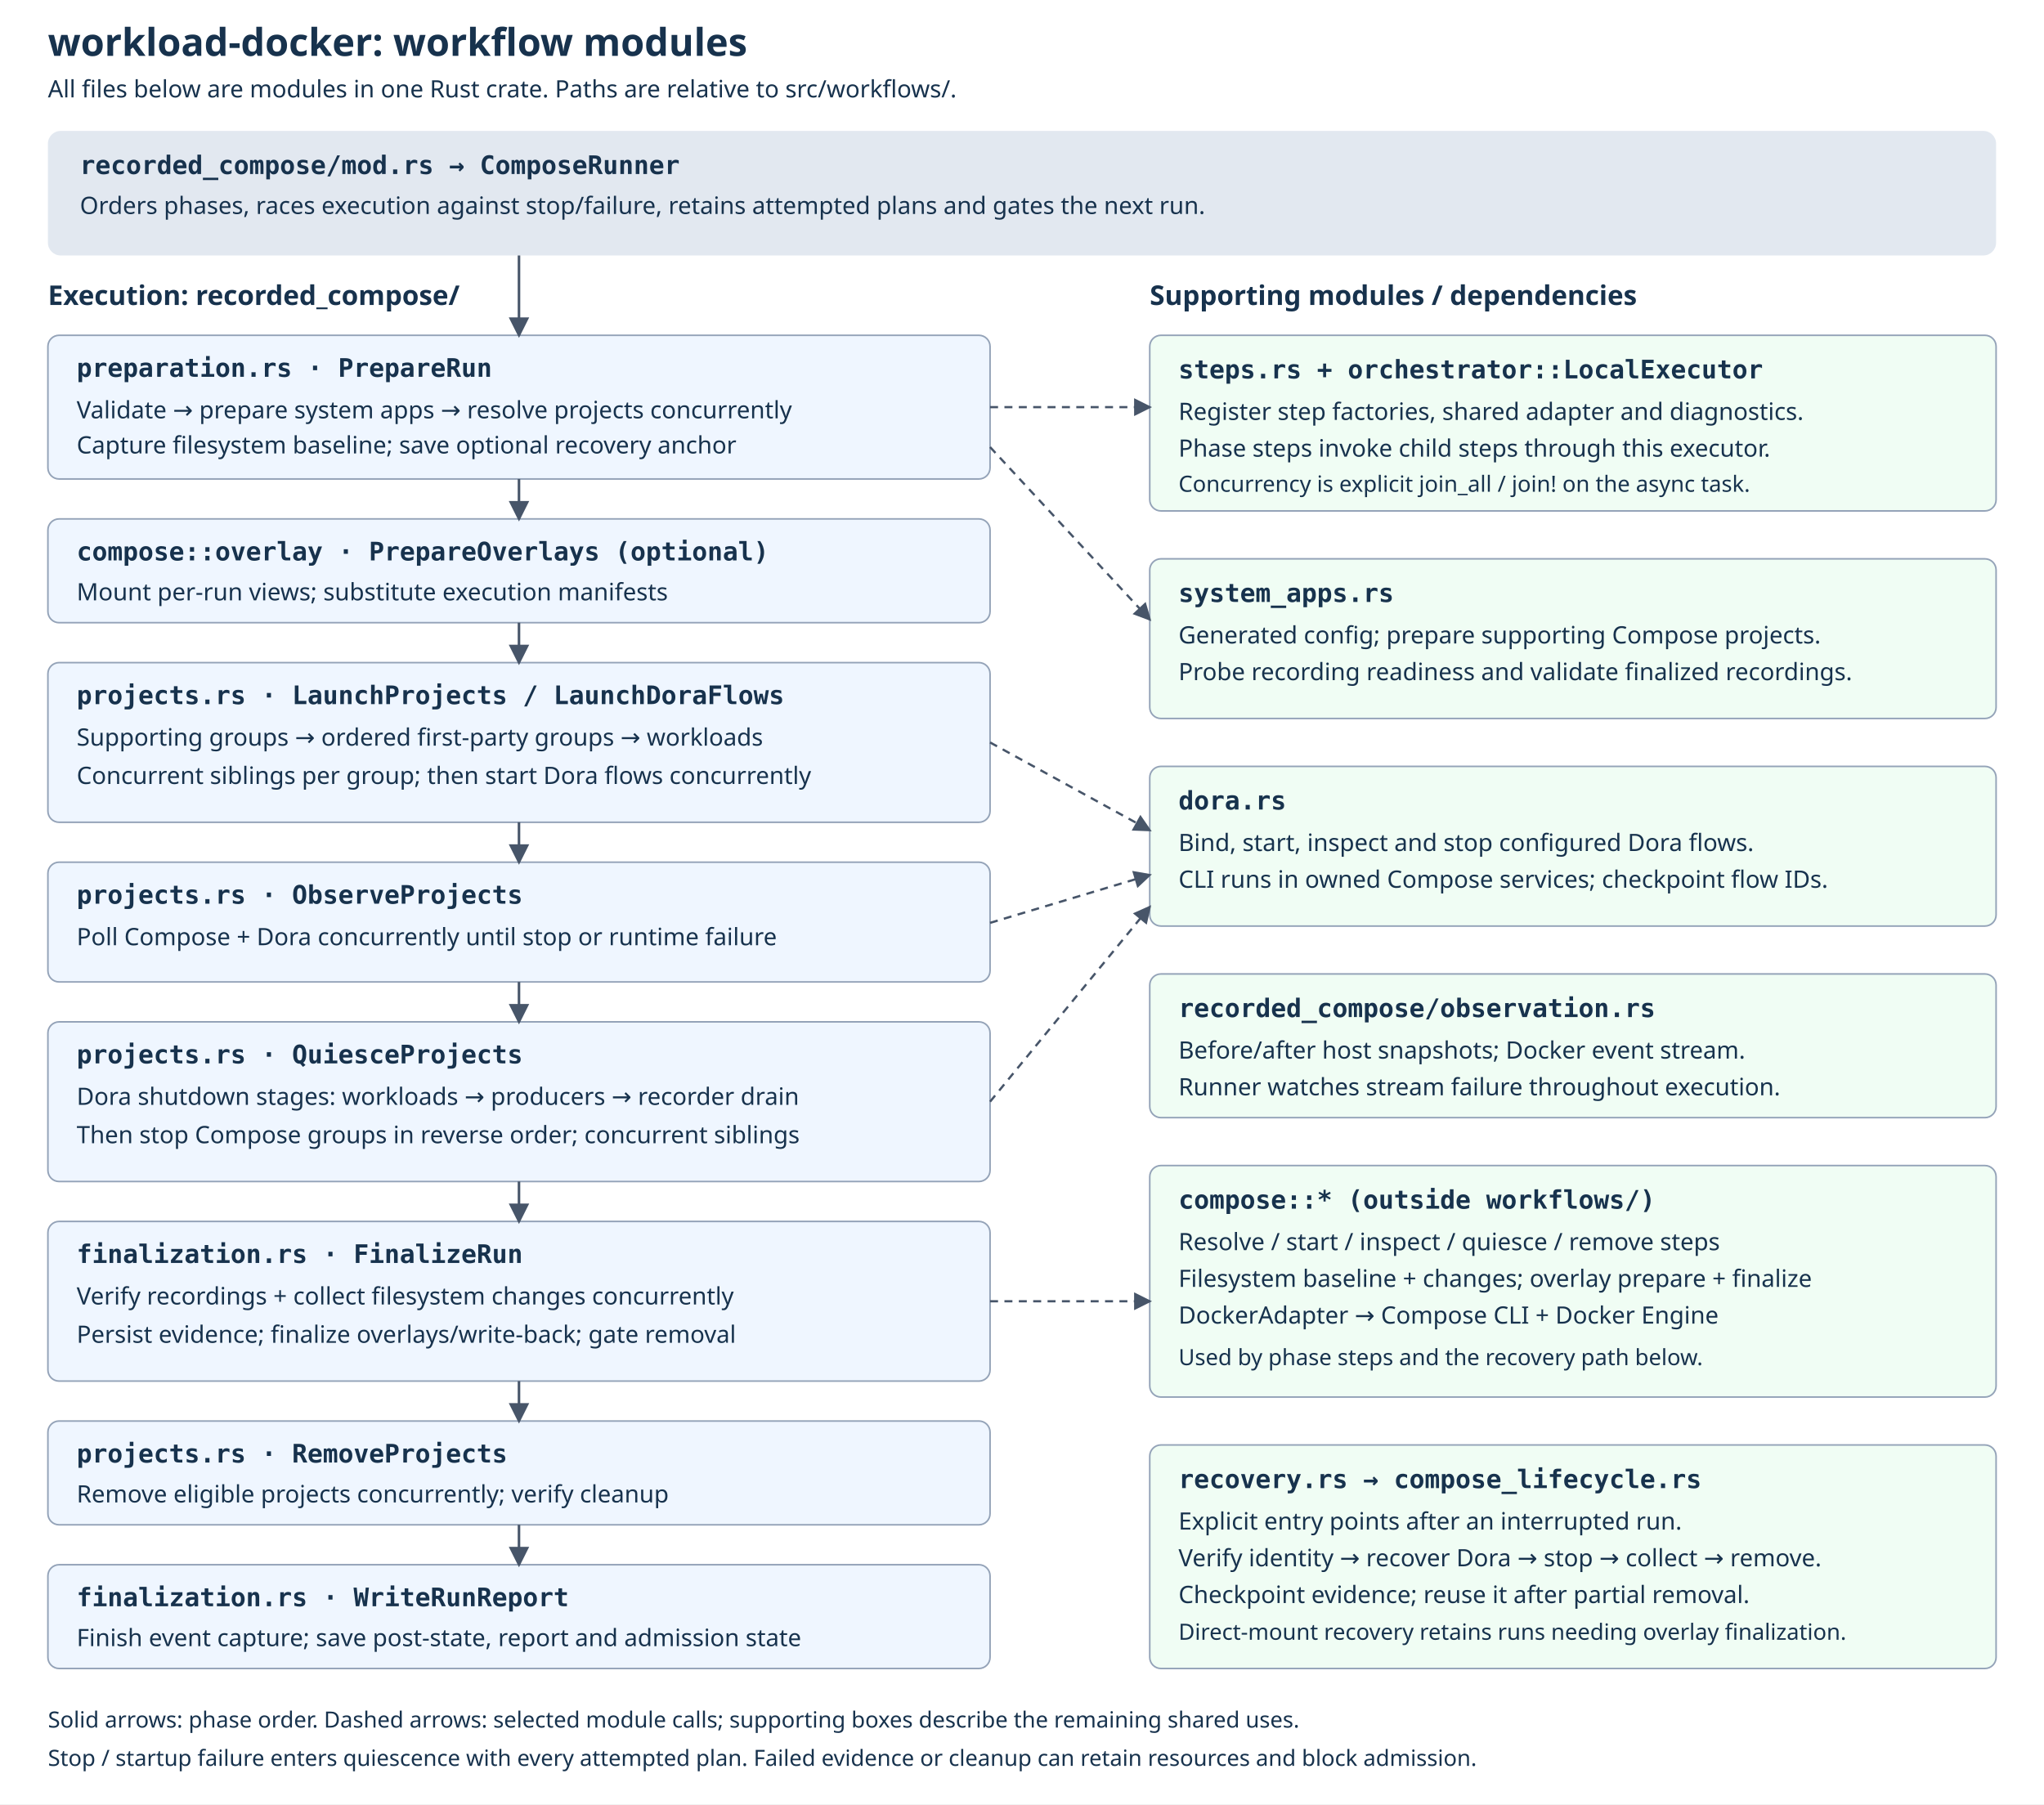
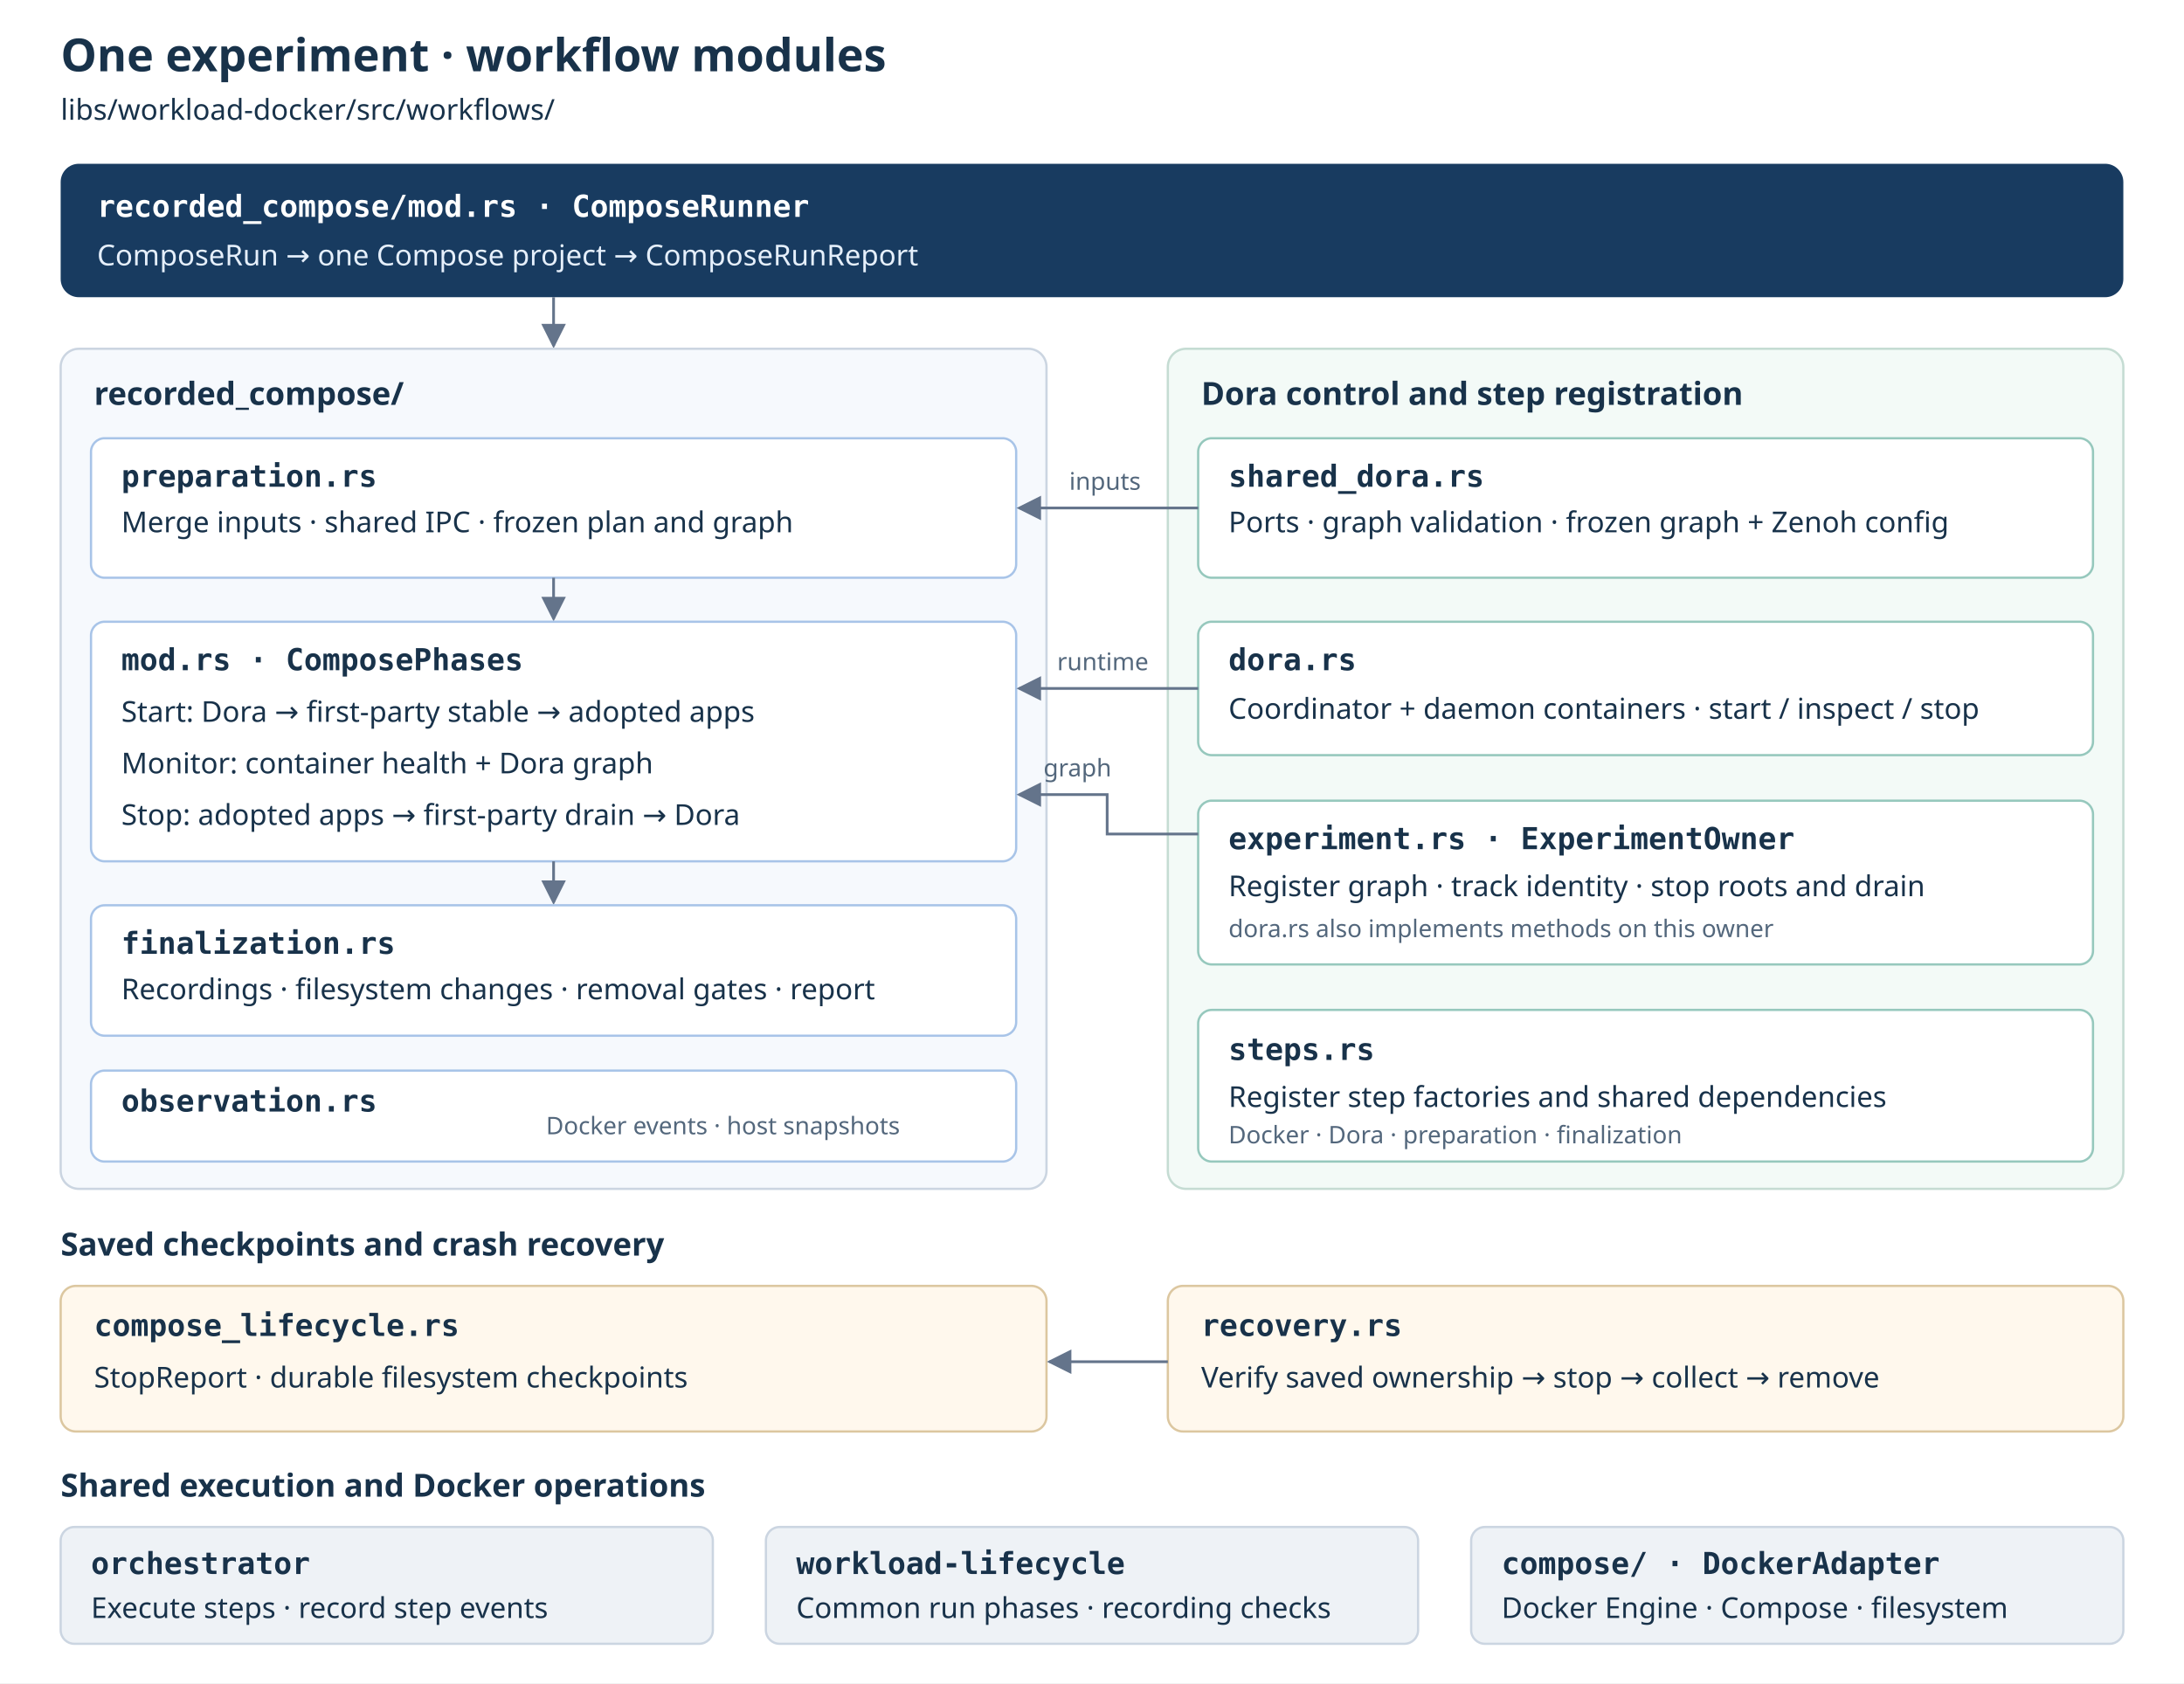
- <svg xmlns="http://www.w3.org/2000/svg" width="1280" height="1130" viewBox="0 0 1280 1130" role="img" aria-labelledby="title desc">
+ <svg xmlns="http://www.w3.org/2000/svg" width="1440" height="1110" viewBox="0 0 1440 1110" role="img" aria-labelledby="title desc">
  <defs>
-     <marker id="arrow" markerWidth="8" markerHeight="8" refX="7" refY="4" orient="auto-start-reverse">
-       <path d="M0 0L8 4L0 8" fill="#475569" />
+     <marker id="arrow" markerWidth="9" markerHeight="9" refX="8" refY="4.5" orient="auto-start-reverse">
+       <path d="M0 0L9 4.5L0 9" fill="#64748b" />
    </marker>
    <style>
-       text { font-family: sans-serif; fill: #17324d; }
-       .title { font-size: 24px; font-weight: 700; }
-       .heading { font-size: 17px; font-weight: 700; }
-       .body { font-size: 15px; }
-       .small { font-size: 14px; }
-       .module { font-family: monospace; font-size: 16px; font-weight: 700; }
-       .phase { fill: #eff6ff; stroke: #94a3b8; }
-       .support { fill: #f0fdf4; stroke: #94a3b8; }
-       .flow { fill: none; stroke: #475569; stroke-width: 1.6; marker-end: url(#arrow); }
-       .call { fill: none; stroke: #475569; stroke-width: 1.4; stroke-dasharray: 5 4; marker-end: url(#arrow); }
+       text { font-family: ui-sans-serif, system-ui, sans-serif; fill: #18324a; }
+       .title { font-size: 30px; font-weight: 750; }
+       .heading { font-size: 21px; font-weight: 700; }
+       .file { font-family: ui-monospace, monospace; font-size: 20px; font-weight: 650; }
+       .body { font-size: 19px; }
+       .label { font-size: 16px; fill: #53677c; }
+       .group { fill: #f6f9fd; stroke: #cbd5e1; stroke-width: 1.5; }
+       .run { fill: white; stroke: #a8c4e8; stroke-width: 1.5; }
+       .dora { fill: white; stroke: #96c8bd; stroke-width: 1.5; }
+       .line { fill: none; stroke: #64748b; stroke-width: 1.8; marker-end: url(#arrow); }
    </style>
  </defs>
-   <rect width="1280" height="1130" fill="white" />
-   <text x="30" y="35" class="title">workload-docker: workflow modules</text>
-   <text x="30" y="61" class="body">All files below are modules in one Rust crate. Paths are relative to src/workflows/.</text>
-   <rect x="30" y="82" width="1220" height="78" rx="8" fill="#e2e8f0" />
-   <text x="50" y="109" class="module">recorded_compose/mod.rs → ComposeRunner</text>
-   <text x="50" y="134" class="body">Orders phases, races execution against stop/failure, retains attempted plans and gates the next run.</text>
-   <text x="30" y="191" class="heading">Execution: recorded_compose/</text>
-   <text x="720" y="191" class="heading">Supporting modules / dependencies</text>
-   <g class="phase">
-     <rect x="30" y="210" width="590" height="90" rx="7" />
-     <rect x="30" y="325" width="590" height="65" rx="7" />
-     <rect x="30" y="415" width="590" height="100" rx="7" />
-     <rect x="30" y="540" width="590" height="75" rx="7" />
-     <rect x="30" y="640" width="590" height="100" rx="7" />
-     <rect x="30" y="765" width="590" height="100" rx="7" />
-     <rect x="30" y="890" width="590" height="65" rx="7" />
-     <rect x="30" y="980" width="590" height="65" rx="7" />
+   <rect width="1440" height="1110" fill="#ffffff" />
+   <text x="40" y="47" class="title">One experiment · workflow modules</text>
+   <text x="40" y="79" class="body">libs/workload-docker/src/workflows/</text>
+   <rect x="40" y="108" width="1360" height="88" rx="12" fill="#183b60" />
+   <text x="64" y="143" class="file" style="fill:white">recorded_compose/mod.rs · ComposeRunner</text>
+   <text x="64" y="175" class="body" style="fill:#e5effb">ComposeRun → one Compose project → ComposeRunReport</text>
+   <path d="M365 196V228" class="line" />
+   <rect x="40" y="230" width="650" height="554" rx="12" class="group" />
+   <text x="62" y="267" class="heading">recorded_compose/</text>
+   <rect x="60" y="289" width="610" height="92" rx="9" class="run" />
+   <text x="80" y="321" class="file">preparation.rs</text>
+   <text x="80" y="351" class="body">Merge inputs · shared IPC · frozen plan and graph</text>
+   <path d="M365 381V408" class="line" />
+   <rect x="60" y="410" width="610" height="158" rx="9" class="run" />
+   <text x="80" y="442" class="file">mod.rs · ComposePhases</text>
+   <text x="80" y="476" class="body">Start: Dora → first-party stable → adopted apps</text>
+   <text x="80" y="510" class="body">Monitor: container health + Dora graph</text>
+   <text x="80" y="544" class="body">Stop: adopted apps → first-party drain → Dora</text>
+   <path d="M365 568V595" class="line" />
+   <rect x="60" y="597" width="610" height="86" rx="9" class="run" />
+   <text x="80" y="629" class="file">finalization.rs</text>
+   <text x="80" y="659" class="body">Recordings · filesystem changes · removal gates · report</text>
+   <rect x="60" y="706" width="610" height="60" rx="9" class="run" />
+   <text x="80" y="733" class="file">observation.rs</text>
+   <text x="360" y="748" class="label">Docker events · host snapshots</text>
+   <rect x="770" y="230" width="630" height="554" rx="12" fill="#f3faf7" stroke="#c5dcd3" stroke-width="1.5" />
+   <text x="792" y="267" class="heading">Dora control and step registration</text>
+   <rect x="790" y="289" width="590" height="92" rx="9" class="dora" />
+   <text x="810" y="321" class="file">shared_dora.rs</text>
+   <text x="810" y="351" class="body">Ports · graph validation · frozen graph + Zenoh config</text>
+   <path d="M790 335H672" class="line" />
+   <text x="705" y="323" class="label">inputs</text>
+   <rect x="790" y="410" width="590" height="88" rx="9" class="dora" />
+   <text x="810" y="442" class="file">dora.rs</text>
+   <text x="810" y="474" class="body">Coordinator + daemon containers · start / inspect / stop</text>
+   <path d="M790 454H672" class="line" />
+   <text x="697" y="442" class="label">runtime</text>
+   <rect x="790" y="528" width="590" height="108" rx="9" class="dora" />
+   <text x="810" y="560" class="file">experiment.rs · ExperimentOwner</text>
+   <text x="810" y="591" class="body">Register graph · track identity · stop roots and drain</text>
+   <text x="810" y="618" class="label">dora.rs also implements methods on this owner</text>
+   <path d="M790 550H730V524H672" class="line" />
+   <text x="688" y="512" class="label">graph</text>
+   <rect x="790" y="666" width="590" height="100" rx="9" class="dora" />
+   <text x="810" y="699" class="file">steps.rs</text>
+   <text x="810" y="730" class="body">Register step factories and shared dependencies</text>
+   <text x="810" y="754" class="label">Docker · Dora · preparation · finalization</text>
+   <text x="40" y="828" class="heading">Saved checkpoints and crash recovery</text>
+   <rect x="40" y="848" width="650" height="96" rx="10" fill="#fff8ed" stroke="#dcc7a0" stroke-width="1.5" />
+   <text x="62" y="881" class="file">compose_lifecycle.rs</text>
+   <text x="62" y="915" class="body">StopReport · durable filesystem checkpoints</text>
+   <rect x="770" y="848" width="630" height="96" rx="10" fill="#fff8ed" stroke="#dcc7a0" stroke-width="1.5" />
+   <text x="792" y="881" class="file">recovery.rs</text>
+   <text x="792" y="915" class="body">Verify saved ownership → stop → collect → remove</text>
+   <path d="M770 898H692" class="line" />
+   <text x="40" y="987" class="heading">Shared execution and Docker operations</text>
+   <g fill="#eef2f6" stroke="#cbd5e1" stroke-width="1.5">
+     <rect x="40" y="1007" width="430" height="77" rx="9" />
+     <rect x="505" y="1007" width="430" height="77" rx="9" />
+     <rect x="970" y="1007" width="430" height="77" rx="9" />
  </g>
-   <text x="48" y="236" class="module">preparation.rs · PrepareRun</text>
-   <text x="48" y="262" class="body">Validate → prepare system apps → resolve projects concurrently</text>
-   <text x="48" y="284" class="body">Capture filesystem baseline; save optional recovery anchor</text>
-   <text x="48" y="351" class="module">compose::overlay · PrepareOverlays (optional)</text>
-   <text x="48" y="376" class="body">Mount per-run views; substitute execution manifests</text>
-   <text x="48" y="441" class="module">projects.rs · LaunchProjects / LaunchDoraFlows</text>
-   <text x="48" y="467" class="body">Supporting groups → ordered first-party groups → workloads</text>
-   <text x="48" y="491" class="body">Concurrent siblings per group; then start Dora flows concurrently</text>
-   <text x="48" y="566" class="module">projects.rs · ObserveProjects</text>
-   <text x="48" y="592" class="body">Poll Compose + Dora concurrently until stop or runtime failure</text>
-   <text x="48" y="666" class="module">projects.rs · QuiesceProjects</text>
-   <text x="48" y="692" class="body">Dora shutdown stages: workloads → producers → recorder drain</text>
-   <text x="48" y="716" class="body">Then stop Compose groups in reverse order; concurrent siblings</text>
-   <text x="48" y="791" class="module">finalization.rs · FinalizeRun</text>
-   <text x="48" y="817" class="body">Verify recordings + collect filesystem changes concurrently</text>
-   <text x="48" y="841" class="body">Persist evidence; finalize overlays/write-back; gate removal</text>
-   <text x="48" y="916" class="module">projects.rs · RemoveProjects</text>
-   <text x="48" y="941" class="body">Remove eligible projects concurrently; verify cleanup</text>
-   <text x="48" y="1006" class="module">finalization.rs · WriteRunReport</text>
-   <text x="48" y="1031" class="body">Finish event capture; save post-state, report and admission state</text>
-   <g class="flow">
-     <path d="M325 160V210" />
-     <path d="M325 300V325" />
-     <path d="M325 390V415" />
-     <path d="M325 515V540" />
-     <path d="M325 615V640" />
-     <path d="M325 740V765" />
-     <path d="M325 865V890" />
-     <path d="M325 955V980" />
-   </g>
-   <g class="support">
-     <rect x="720" y="210" width="530" height="110" rx="7" />
-     <rect x="720" y="350" width="530" height="100" rx="7" />
-     <rect x="720" y="480" width="530" height="100" rx="7" />
-     <rect x="720" y="610" width="530" height="90" rx="7" />
-     <rect x="720" y="730" width="530" height="145" rx="7" />
-     <rect x="720" y="905" width="530" height="140" rx="7" />
-   </g>
-   <text x="738" y="237" class="module">steps.rs + orchestrator::LocalExecutor</text>
-   <text x="738" y="263" class="body">Register step factories, shared adapter and diagnostics.</text>
-   <text x="738" y="286" class="body">Phase steps invoke child steps through this executor.</text>
-   <text x="738" y="308" class="small">Concurrency is explicit join_all / join! on the async task.</text>
-   <text x="738" y="377" class="module">system_apps.rs</text>
-   <text x="738" y="403" class="body">Generated config; prepare supporting Compose projects.</text>
-   <text x="738" y="426" class="body">Probe recording readiness and validate finalized recordings.</text>
-   <text x="738" y="507" class="module">dora.rs</text>
-   <text x="738" y="533" class="body">Bind, start, inspect and stop configured Dora flows.</text>
-   <text x="738" y="556" class="body">CLI runs in owned Compose services; checkpoint flow IDs.</text>
-   <text x="738" y="637" class="module">recorded_compose/observation.rs</text>
-   <text x="738" y="663" class="body">Before/after host snapshots; Docker event stream.</text>
-   <text x="738" y="686" class="body">Runner watches stream failure throughout execution.</text>
-   <text x="738" y="757" class="module">compose::* (outside workflows/)</text>
-   <text x="738" y="783" class="body">Resolve / start / inspect / quiesce / remove steps</text>
-   <text x="738" y="806" class="body">Filesystem baseline + changes; overlay prepare + finalize</text>
-   <text x="738" y="829" class="body">DockerAdapter → Compose CLI + Docker Engine</text>
-   <text x="738" y="855" class="small">Used by phase steps and the recovery path below.</text>
-   <text x="738" y="932" class="module">recovery.rs → compose_lifecycle.rs</text>
-   <text x="738" y="958" class="body">Explicit entry points after an interrupted run.</text>
-   <text x="738" y="981" class="body">Verify identity → recover Dora → stop → collect → remove.</text>
-   <text x="738" y="1004" class="body">Checkpoint evidence; reuse it after partial removal.</text>
-   <text x="738" y="1027" class="small">Direct-mount recovery retains runs needing overlay finalization.</text>
-   <g class="call">
-     <path d="M620 255H720" />
-     <path d="M620 280L720 388" />
-     <path d="M620 465L720 520" />
-     <path d="M620 578L720 548" />
-     <path d="M620 690L720 568" />
-     <path d="M620 815H720" />
-   </g>
-   <text x="30" y="1082" class="small">Solid arrows: phase order. Dashed arrows: selected module calls; supporting boxes describe the remaining shared uses.</text>
-   <text x="30" y="1106" class="small">Stop / startup failure enters quiescence with every attempted plan. Failed evidence or cleanup can retain resources and block admission.</text>
+   <text x="60" y="1038" class="file">orchestrator</text>
+   <text x="60" y="1067" class="body">Execute steps · record step events</text>
+   <text x="525" y="1038" class="file">workload-lifecycle</text>
+   <text x="525" y="1067" class="body">Common run phases · recording checks</text>
+   <text x="990" y="1038" class="file">compose/ · DockerAdapter</text>
+   <text x="990" y="1067" class="body">Docker Engine · Compose · filesystem</text>
</svg>
